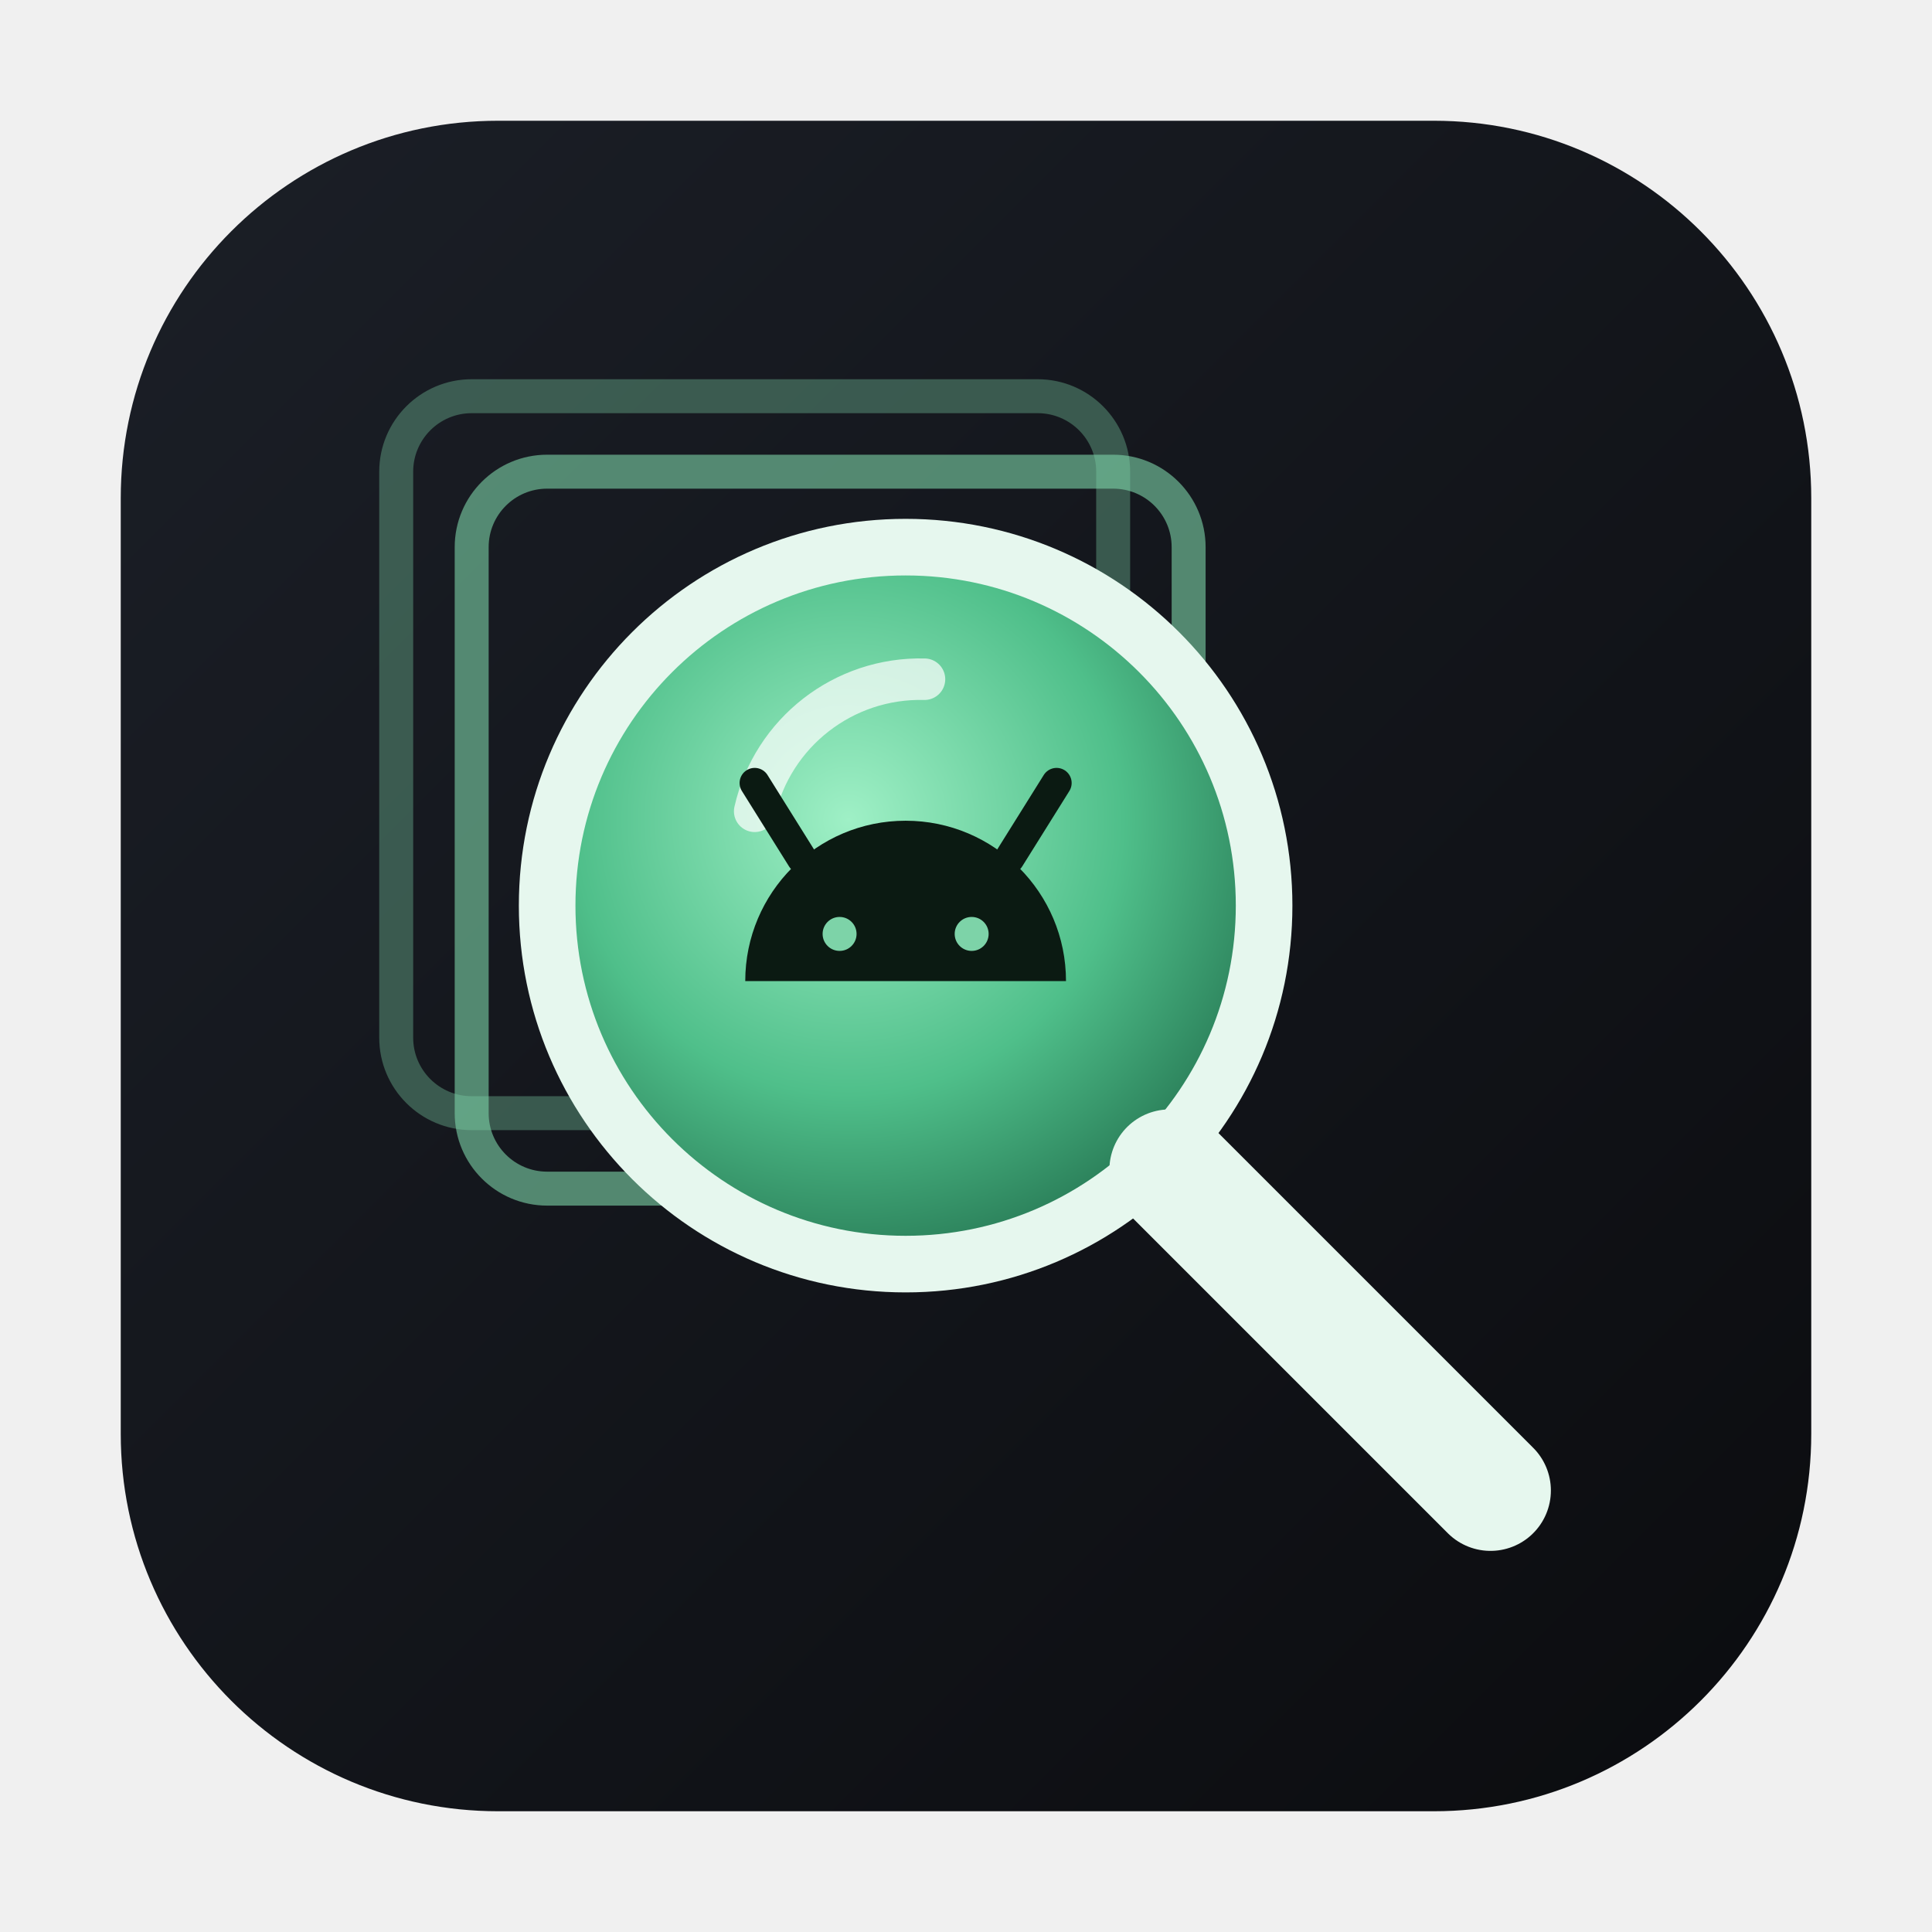
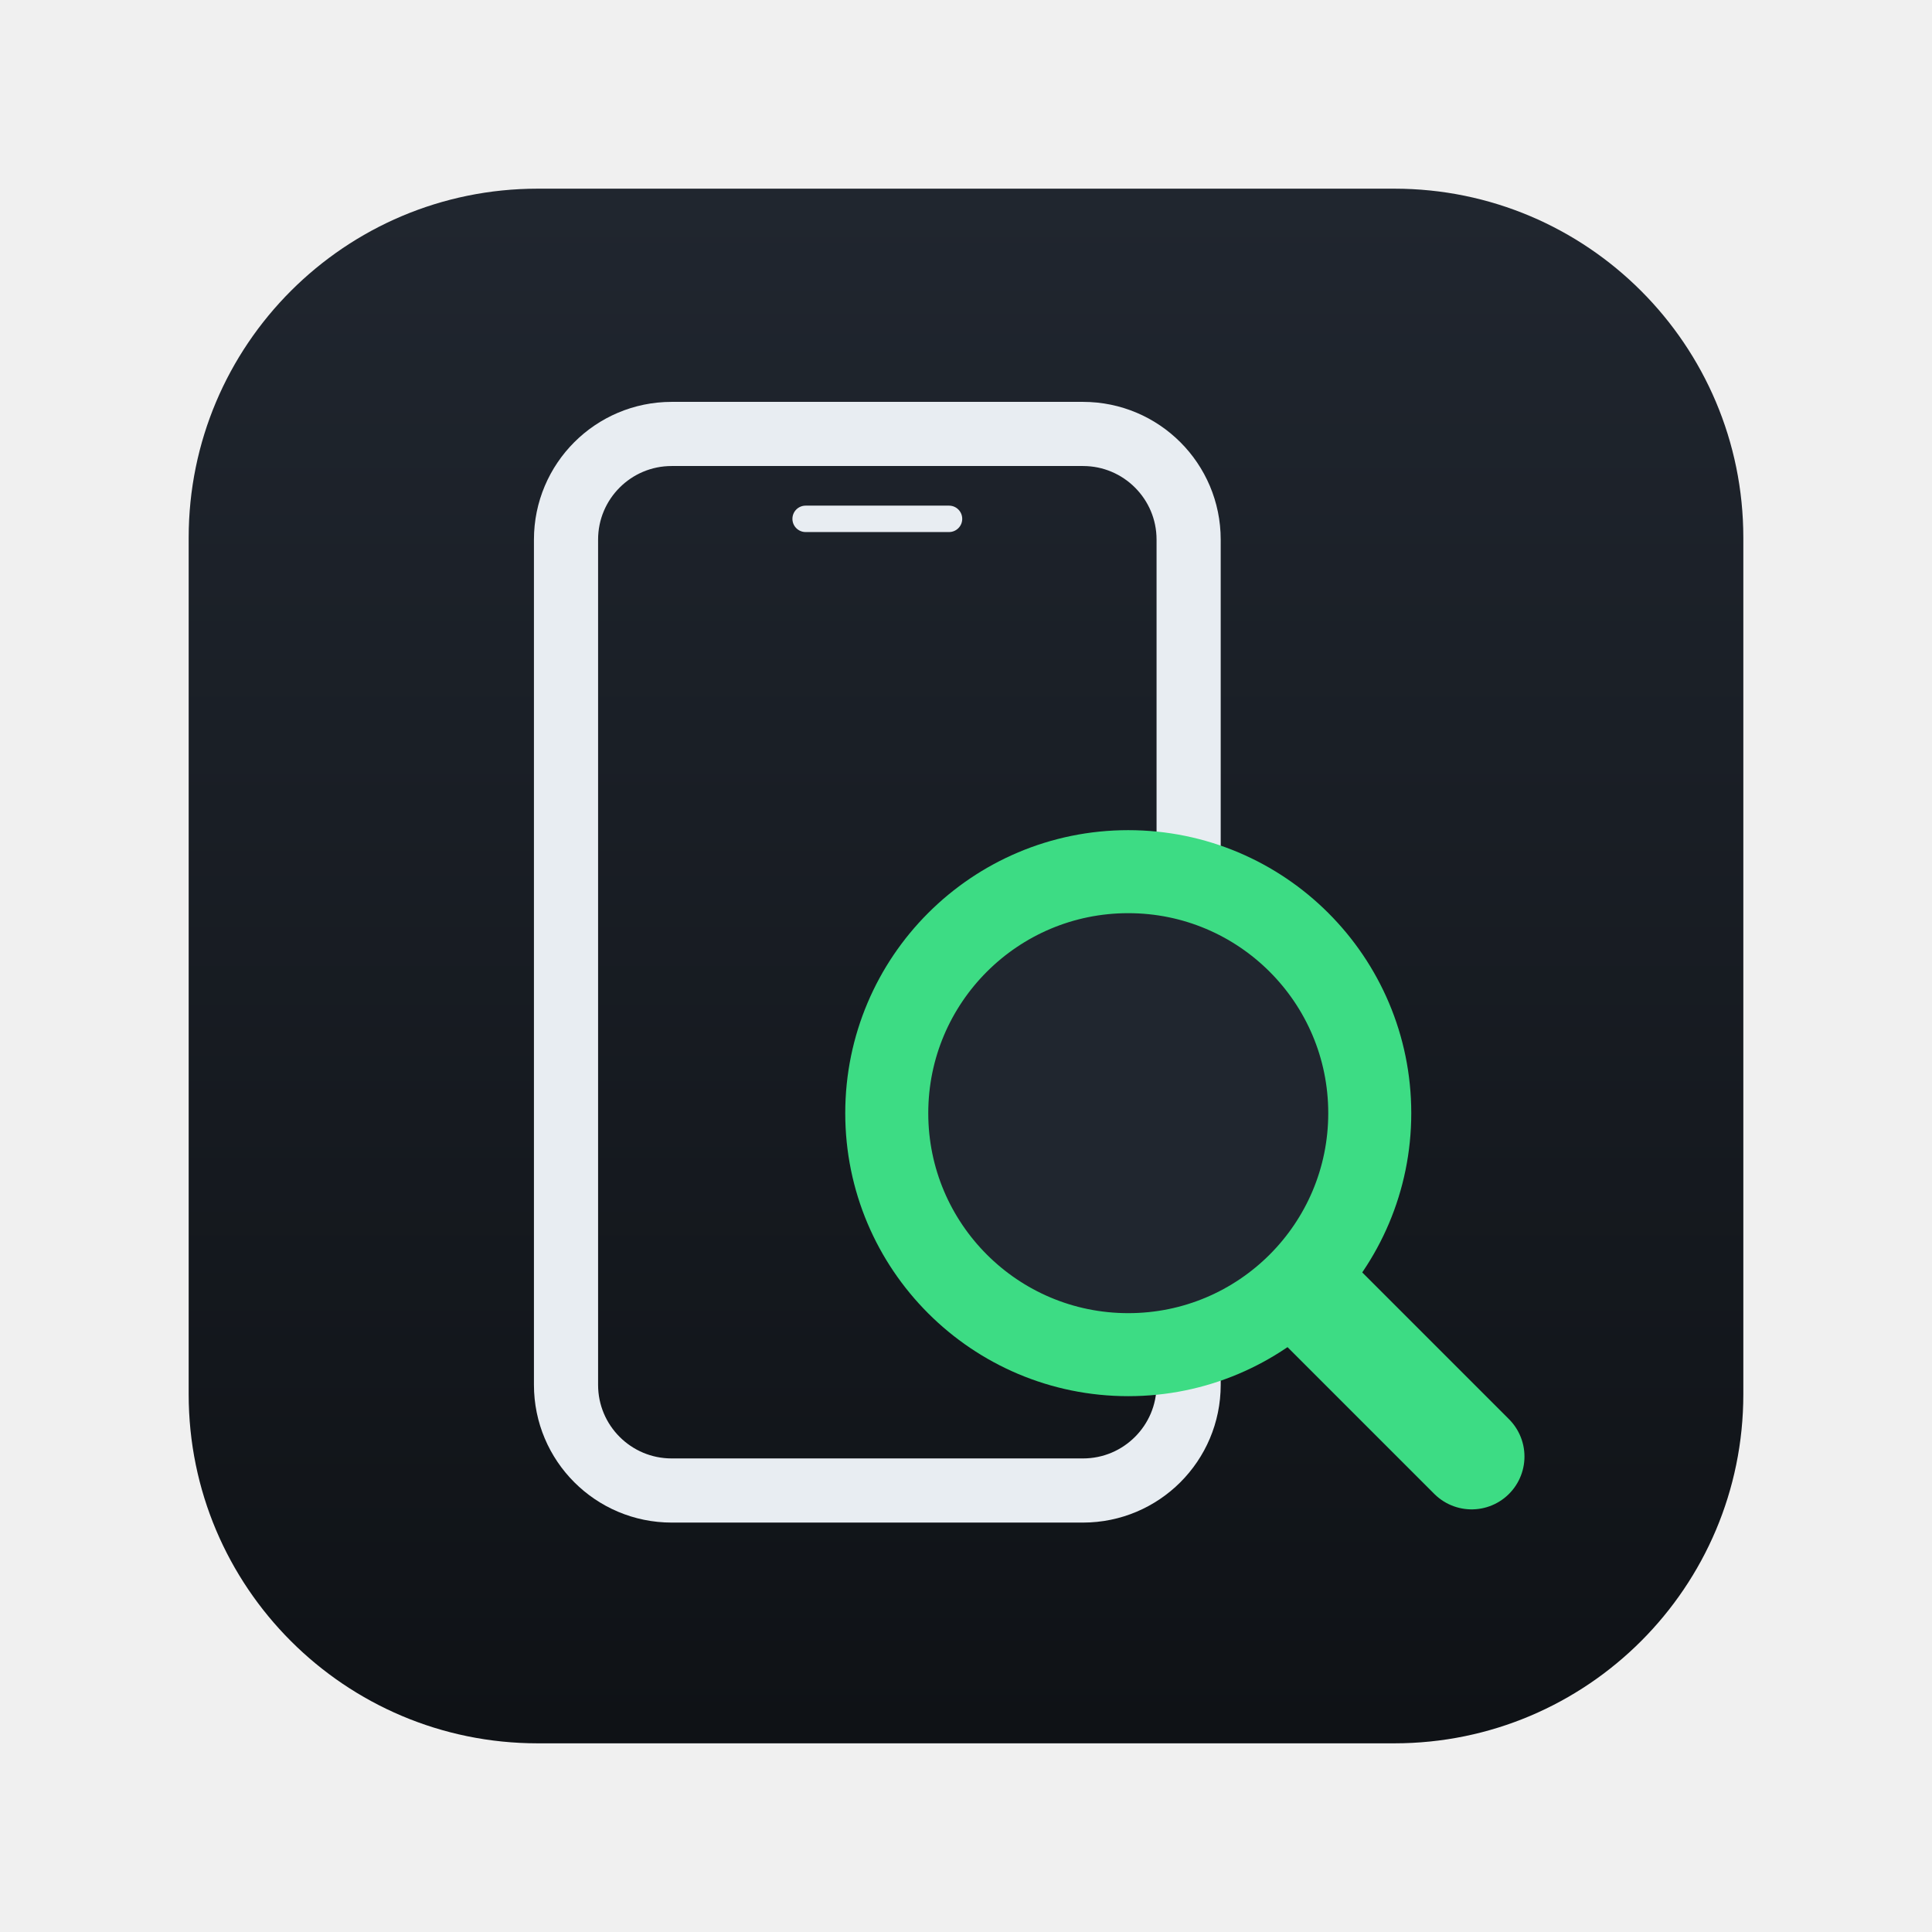
<svg xmlns="http://www.w3.org/2000/svg" width="1024" height="1024" viewBox="0 0 1024 1024">
  <defs>
-     <linearGradient id="bg" x1="0" y1="0" x2="1" y2="1">
-       <stop offset="0" stop-color="#1b1f27" />
-       <stop offset="1" stop-color="#0b0c0f" />
+     <linearGradient id="bg" x1="0" y1="0" x2="0" y2="1">
+       <stop offset="0" stop-color="#20262f" />
+       <stop offset="1" stop-color="#0f1216" />
    </linearGradient>
-     <radialGradient id="glass" cx="0.42" cy="0.38" r="0.7">
-       <stop offset="0" stop-color="#9ff0c6" />
-       <stop offset="0.55" stop-color="#4fbf8a" />
-       <stop offset="1" stop-color="#1f6b4a" />
-     </radialGradient>
  </defs>
-   <rect x="64" y="64" width="896" height="896" rx="200" fill="url(#bg)" />
-   <g fill="none" stroke="#7dd3a8" stroke-width="18" stroke-linejoin="round" opacity="0.35">
-     <rect x="250" y="250" width="380" height="380" rx="40" transform="translate(-40 -40)" />
-   </g>
-   <g fill="none" stroke="#7dd3a8" stroke-width="18" stroke-linejoin="round" opacity="0.6">
-     <rect x="250" y="250" width="380" height="380" rx="40" />
-   </g>
-   <circle cx="480" cy="480" r="190" fill="url(#glass)" stroke="#e6f7ee" stroke-width="30" />
-   <path d="M400 430 a90 90 0 0 1 90 -70" fill="none" stroke="#ffffff" stroke-opacity="0.7" stroke-width="22" stroke-linecap="round" />
-   <line x1="620" y1="620" x2="790" y2="790" stroke="#e6f7ee" stroke-width="64" stroke-linecap="round" />
-   <g stroke="#0b1a12" stroke-width="16" stroke-linecap="round">
-     <line x1="425" y1="455" x2="400" y2="415" />
-     <line x1="535" y1="455" x2="560" y2="415" />
-   </g>
-   <path d="M395 520 a85 85 0 0 1 170 0 z" fill="#0b1a12" />
-   <circle cx="445" cy="495" r="9" fill="#7dd3a8" />
-   <circle cx="515" cy="495" r="9" fill="#7dd3a8" />
+   <rect x="100" y="100" width="824" height="824" rx="185" fill="url(#bg)" />
+   <rect x="300" y="230" width="330" height="560" rx="56" fill="none" stroke="#e8edf2" stroke-width="34" />
+   <rect x="420" y="268" width="90" height="14" rx="7" fill="#e8edf2" />
+   <line x1="660" y1="652" x2="780" y2="772" stroke="#3ddc84" stroke-width="56" stroke-linecap="round" />
+   <circle cx="598" cy="590" r="128" fill="#20262f" stroke="#3ddc84" stroke-width="44" />
</svg>
